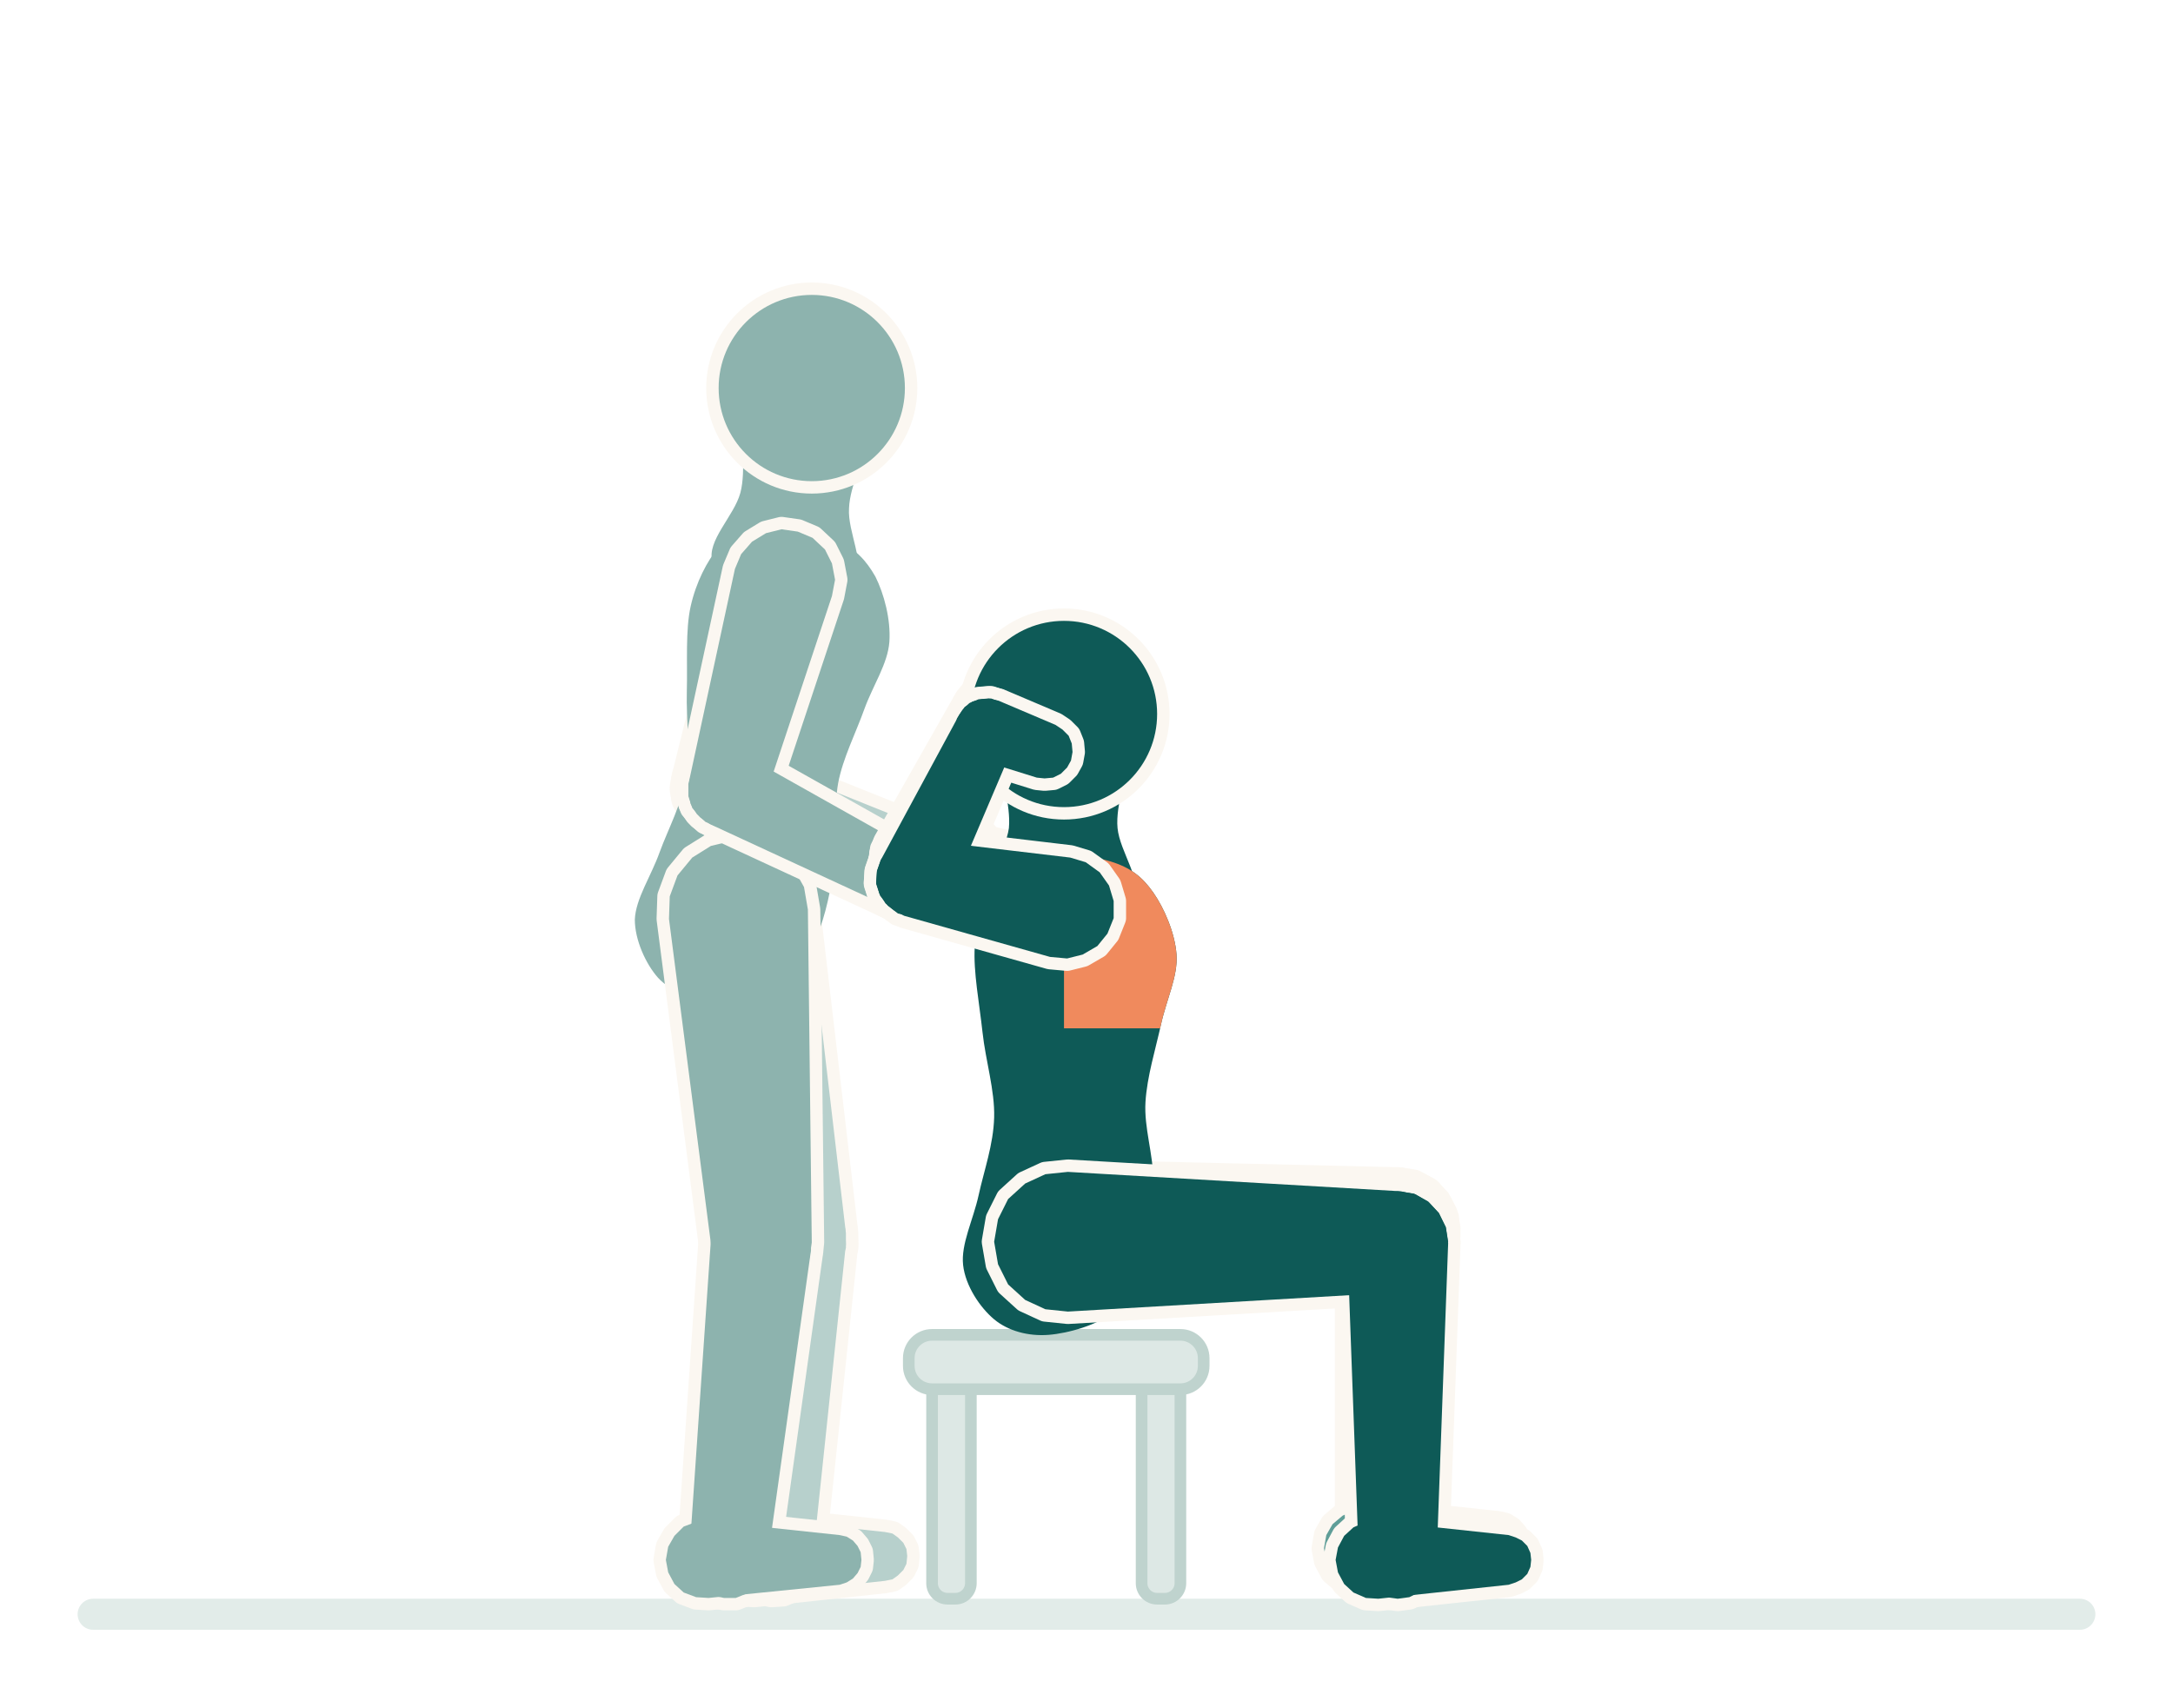
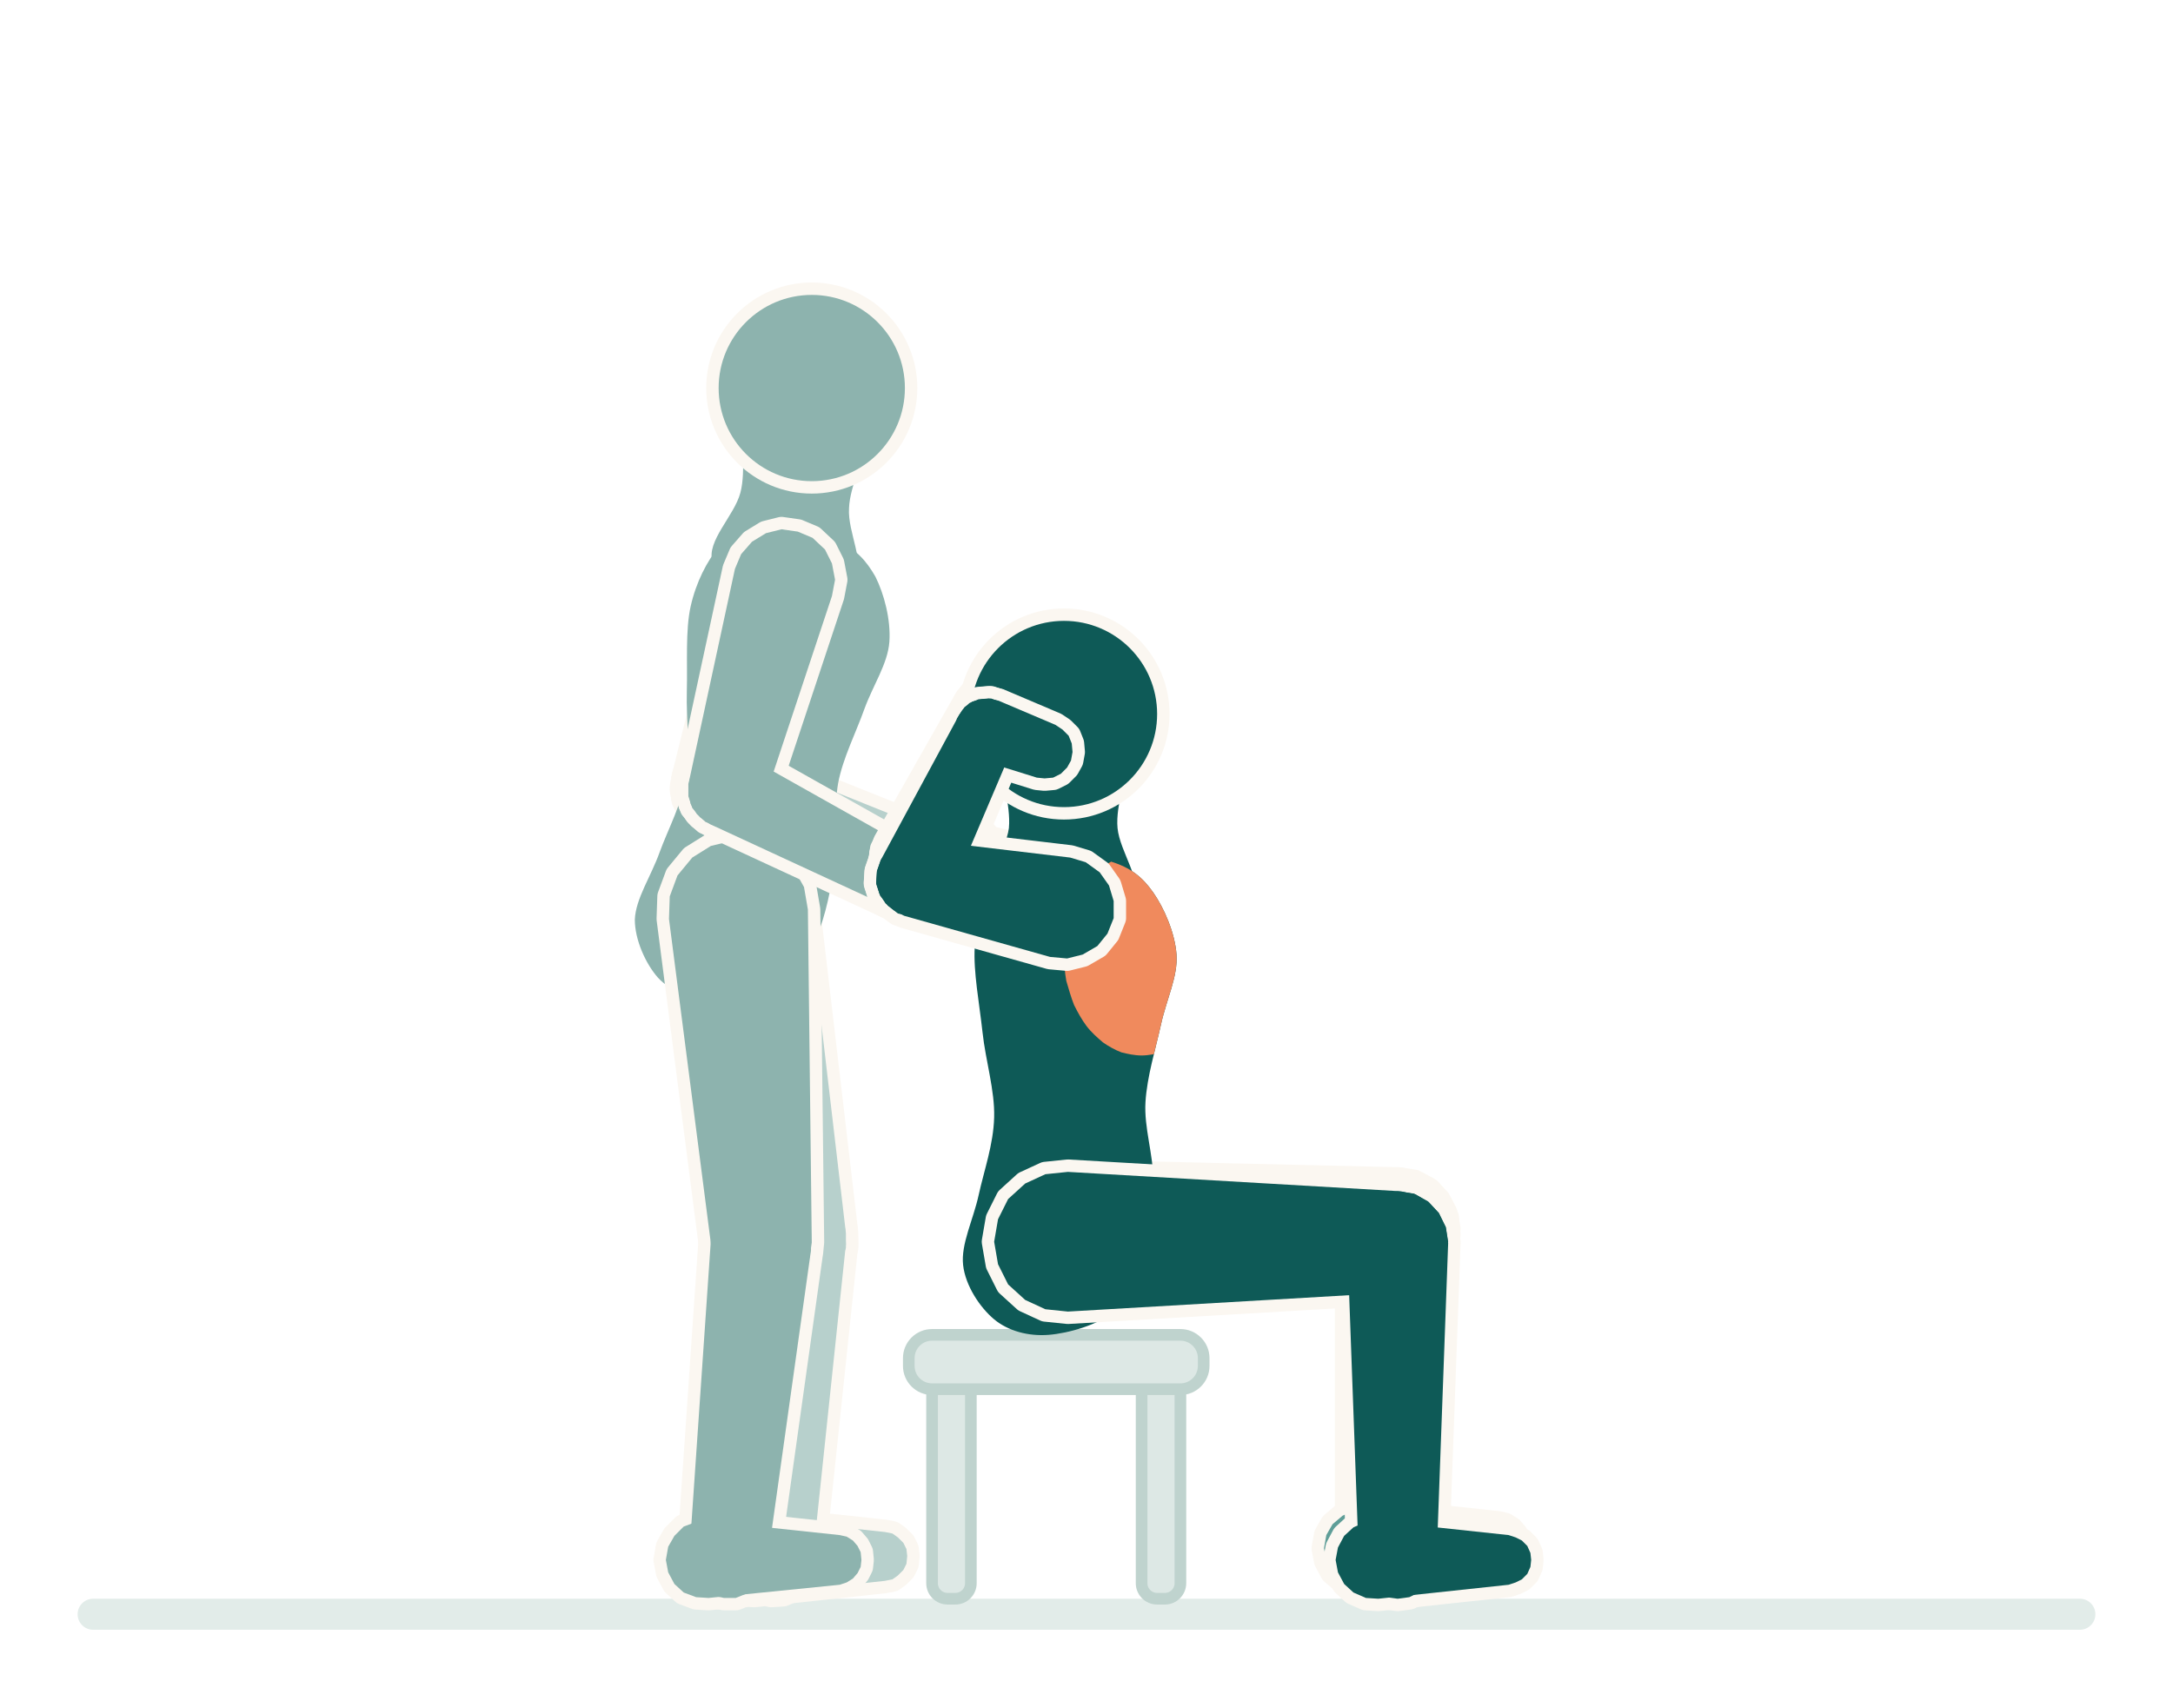
<svg xmlns="http://www.w3.org/2000/svg" viewBox="-137.1 -160 280 220" width="280" height="220">
  <defs>
    <clipPath id="ej-064-torso">
      <path d="M6 -49C8.6 -48.2 10.1 -47 11.5 -45C12.9 -43 14.3 -39.8 14.5 -37C14.7 -34.2 13.2 -31.2 12.5 -28C11.8 -24.8 10.7 -21.3 10.5 -18C10.3 -14.7 11.5 -11.3 11.5 -8C11.5 -4.7 11.3 -0.8 10.5 2C9.7 4.8 8.6 7.3 6.5 9C4.4 10.7 0.6 11.8 -2 12C-4.6 12.2 -7.2 11.5 -9 10C-10.8 8.5 -12.7 5.7 -13 3C-13.3 0.3 -11.7 -2.8 -11 -6C-10.3 -9.2 -9.1 -12.5 -9 -16C-8.9 -19.5 -10.1 -23.3 -10.5 -27C-10.9 -30.7 -11.7 -34.8 -11.5 -38C-11.2 -41.2 -10.2 -44 -9 -46C-7.7 -48 -6.5 -49.5 -4 -50C-1.5 -50.5 3.4 -49.8 6 -49Z" />
    </clipPath>
    <clipPath id="ej-064-cuello">
      <path d="M0 -38C-3.1 -38 -8.3 -41.4 -9.5 -44C-10.7 -46.5 -7.5 -50.2 -7.1 -53.3C-6.8 -56.4 -8.4 -60.1 -7.2 -62.6C-6 -65 -2.4 -68 0 -68C2.4 -68 6.1 -65 7.2 -62.6C8.4 -60.1 6.6 -56.4 6.9 -53.3C7.2 -50.2 10.2 -46.5 9 -44C7.9 -41.4 3.1 -38 0 -38Z" />
    </clipPath>
    <clipPath id="ej-064-c-torso">
      <path d="M12.8 -47.7C15.2 -46.5 16.5 -45.1 17.7 -43C18.8 -40.8 19.7 -37.5 19.5 -34.6C19.3 -31.8 17.4 -29 16.3 -26C15.2 -22.9 13.5 -19.6 12.9 -16.4C12.3 -13.1 13 -9.6 12.5 -6.3C12 -3 11.3 0.8 10.1 3.4C8.9 6.1 7.5 8.5 5.2 9.8C2.9 11.2 -1.1 11.8 -3.7 11.6C-6.2 11.4 -8.7 10.4 -10.3 8.7C-11.9 6.9 -13.3 3.8 -13.3 1.2C-13.2 -1.5 -11.2 -4.4 -10.1 -7.5C-9 -10.5 -7.3 -13.6 -6.7 -17.1C-6.1 -20.6 -6.7 -24.5 -6.6 -28.2C-6.5 -31.9 -6.8 -36.1 -6.1 -39.2C-5.4 -42.3 -4 -45 -2.5 -46.8C-1 -48.6 0.5 -49.9 3 -50.1C5.5 -50.2 10.3 -48.9 12.8 -47.7Z" />
    </clipPath>
    <clipPath id="ej-064-c-cuello">
      <path d="M5.3 -37.6C2.2 -38.1 -2.5 -42.2 -3.3 -44.9C-4.1 -47.6 -0.5 -50.8 0.3 -53.8C1.1 -56.8 0.1 -60.7 1.6 -63C3.1 -65.3 7.1 -67.7 9.5 -67.3C11.8 -67 15 -63.6 15.8 -61C16.6 -58.4 14.4 -54.9 14.3 -51.8C14.1 -48.7 16.5 -44.7 15 -42.3C13.5 -40 8.3 -37.2 5.3 -37.6Z" />
    </clipPath>
  </defs>
  <line x1="-125.1" y1="48" x2="130.9" y2="48" stroke="#E2ECE9" stroke-width="4" stroke-linecap="round" />
  <rect x="-17" y="16" width="5" height="30" rx="2" fill="#DDE8E5" stroke="#BFD3CE" stroke-width="1.5" />
  <rect x="10" y="16" width="5" height="30" rx="2" fill="#DDE8E5" stroke="#BFD3CE" stroke-width="1.5" />
  <rect x="-20" y="12" width="38" height="7" rx="3" fill="#DDE8E5" stroke="#BFD3CE" stroke-width="1.5" />
  <g transform="translate(-42 -42.7)">
    <g>
      <path d="M2.5 -14.1L1.8 -12.8L0.7 -11.7L-0.7 -11L-2.1 -10.8L-3.6 -11L-5 -11.7L-6.1 -12.7L-6.9 -14L-7.2 -15.5L-7 -17L-0.3 -44.1L0.5 -46.1L1.9 -47.6L3.7 -48.7L5.8 -49.1L7.9 -48.8L9.8 -47.9L11.3 -46.4L12.2 -44.5L12.5 -42.4L12.1 -40.4Z" fill="#FBF7F1" stroke="#FBF7F1" stroke-width="3.2" stroke-linejoin="round" />
      <path d="M22.9 -11.1L23.9 -10.5L24.7 -9.6L25.2 -8.5L25.4 -7.2L25.1 -6L24.5 -5L23.7 -4.1L22.6 -3.6L21.4 -3.4L20.2 -3.6L-3.7 -11L-5.1 -11.7L-6.2 -12.9L-7 -14.3L-7.2 -15.9L-6.9 -17.5L-6.1 -18.9L-4.9 -20L-3.5 -20.6L-1.9 -20.8L-0.3 -20.4Z" fill="#FBF7F1" stroke="#FBF7F1" stroke-width="3.2" stroke-linejoin="round" />
      <path d="M29.5 -11L30.6 -10.8L31.6 -10.2L32.3 -9.4L32.8 -8.5L33 -7.4L32.8 -6.3L32.3 -5.3L31.6 -4.5L30.6 -4L29.5 -3.8L21.6 -3.4L20.3 -3.5L19.1 -4.1L18.2 -5L17.6 -6.1L17.4 -7.4L17.6 -8.7L18.2 -9.8L19.1 -10.7L20.3 -11.2L21.6 -11.4Z" fill="#FBF7F1" stroke="#FBF7F1" stroke-width="3.2" stroke-linejoin="round" />
      <path d="M2.5 -14.1L1.8 -12.8L0.7 -11.7L-0.7 -11L-2.1 -10.8L-3.6 -11L-5 -11.7L-6.1 -12.7L-6.9 -14L-7.2 -15.5L-7 -17L-0.3 -44.1L0.5 -46.1L1.9 -47.6L3.7 -48.7L5.8 -49.1L7.9 -48.8L9.8 -47.9L11.3 -46.4L12.2 -44.5L12.5 -42.4L12.1 -40.4Z" fill="#B7D0CC" />
      <path d="M22.9 -11.1L23.9 -10.5L24.7 -9.6L25.2 -8.5L25.4 -7.2L25.1 -6L24.5 -5L23.7 -4.1L22.6 -3.6L21.4 -3.4L20.2 -3.6L-3.7 -11L-5.1 -11.7L-6.2 -12.9L-7 -14.3L-7.2 -15.9L-6.9 -17.5L-6.1 -18.9L-4.9 -20L-3.5 -20.6L-1.9 -20.8L-0.3 -20.4Z" fill="#B7D0CC" />
      <path d="M29.5 -11L30.6 -10.8L31.6 -10.2L32.3 -9.4L32.8 -8.5L33 -7.4L32.8 -6.3L32.3 -5.3L31.6 -4.5L30.6 -4L29.5 -3.8L21.6 -3.4L20.3 -3.5L19.1 -4.1L18.2 -5L17.6 -6.1L17.4 -7.4L17.6 -8.7L18.2 -9.8L19.1 -10.7L20.3 -11.2L21.6 -11.4Z" fill="#B7D0CC" />
    </g>
    <g>
      <path d="M13.9 41.6L13.9 43.5L13.2 45.4L12 47L10.5 48.1L8.6 48.7L6.6 48.8L4.8 48.3L3.1 47.2L1.9 45.7L1.1 43.8L-8.8 2.1L-9 -0.8L-8.2 -3.7L-6.6 -6.1L-4.3 -7.9L-1.6 -8.9L1.4 -8.9L4.1 -8L6.5 -6.3L8.1 -3.9L8.9 -1Z" fill="#FBF7F1" stroke="#FBF7F1" stroke-width="3.2" stroke-linejoin="round" />
      <path d="M9.6 83.8L9.2 85.3L8.4 86.5L7.2 87.5L5.8 88.1L4.3 88.2L2.8 87.9L1.4 87.1L0.4 86L-0.2 84.6L-0.4 83.1L1 42.1L1.4 40.1L2.4 38.3L3.9 36.9L5.8 36.1L7.9 35.9L9.9 36.3L11.7 37.4L13.1 39L13.8 41L13.9 43Z" fill="#FBF7F1" stroke="#FBF7F1" stroke-width="3.2" stroke-linejoin="round" />
      <path d="M18.9 80.1L19.9 80.3L20.6 80.8L21.3 81.5L21.7 82.3L21.8 83.2L21.7 84.2L21.3 85L20.6 85.7L19.9 86.2L18.9 86.4L2.1 88.2L0.5 88.1L-1.1 87.5L-2.3 86.4L-3.1 84.9L-3.4 83.2L-3.1 81.6L-2.3 80.1L-1.1 79L0.5 78.4L2.1 78.3Z" fill="#FBF7F1" stroke="#FBF7F1" stroke-width="3.2" stroke-linejoin="round" />
      <path d="M13.9 41.6L13.9 43.5L13.2 45.4L12 47L10.5 48.1L8.6 48.7L6.6 48.8L4.8 48.3L3.1 47.2L1.9 45.7L1.1 43.8L-8.8 2.1L-9 -0.8L-8.2 -3.7L-6.6 -6.1L-4.3 -7.9L-1.6 -8.9L1.4 -8.9L4.1 -8L6.5 -6.3L8.1 -3.9L8.9 -1Z" fill="#B7D0CC" />
      <path d="M9.6 83.8L9.2 85.3L8.4 86.5L7.2 87.5L5.8 88.1L4.3 88.2L2.8 87.9L1.4 87.1L0.4 86L-0.2 84.6L-0.4 83.1L1 42.1L1.4 40.1L2.4 38.3L3.9 36.9L5.8 36.1L7.9 35.9L9.9 36.3L11.7 37.4L13.1 39L13.8 41L13.9 43Z" fill="#B7D0CC" />
      <path d="M18.9 80.1L19.9 80.3L20.6 80.8L21.3 81.5L21.7 82.3L21.8 83.2L21.7 84.2L21.3 85L20.6 85.7L19.9 86.2L18.9 86.4L2.1 88.2L0.5 88.1L-1.1 87.5L-2.3 86.4L-3.1 84.9L-3.4 83.2L-3.1 81.6L-2.3 80.1L-1.1 79L0.5 78.4L2.1 78.3Z" fill="#B7D0CC" />
    </g>
    <path d="M12.8 -47.7C15.2 -46.5 16.5 -45.1 17.7 -43C18.8 -40.8 19.7 -37.5 19.5 -34.6C19.3 -31.8 17.4 -29 16.3 -26C15.2 -22.9 13.5 -19.6 12.9 -16.4C12.3 -13.1 13 -9.6 12.5 -6.3C12 -3 11.3 0.8 10.1 3.4C8.9 6.1 7.5 8.5 5.2 9.8C2.9 11.2 -1.1 11.8 -3.7 11.6C-6.2 11.4 -8.7 10.4 -10.3 8.7C-11.9 6.9 -13.3 3.8 -13.3 1.2C-13.2 -1.5 -11.2 -4.4 -10.1 -7.5C-9 -10.5 -7.3 -13.6 -6.7 -17.1C-6.1 -20.6 -6.7 -24.5 -6.6 -28.2C-6.5 -31.9 -6.8 -36.1 -6.1 -39.2C-5.4 -42.3 -4 -45 -2.5 -46.8C-1 -48.6 0.5 -49.9 3 -50.1C5.5 -50.2 10.3 -48.9 12.8 -47.7Z" fill="#8DB3AE" />
    <path d="M5.3 -37.6C2.2 -38.1 -2.5 -42.2 -3.3 -44.9C-4.1 -47.6 -0.5 -50.8 0.3 -53.8C1.1 -56.8 0.1 -60.7 1.6 -63C3.1 -65.3 7.1 -67.7 9.5 -67.3C11.8 -67 15 -63.6 15.8 -61C16.6 -58.4 14.4 -54.9 14.3 -51.8C14.1 -48.7 16.5 -44.7 15 -42.3C13.5 -40 8.3 -37.2 5.3 -37.6Z" fill="#8DB3AE" />
    <circle cx="9.5" cy="-67.3" r="12" fill="#8DB3AE" stroke="#FBF7F1" stroke-width="3.2" paint-order="stroke" />
    <g>
      <path d="M9.5 42.8L9.2 44.8L8.4 46.5L7.1 48L5.4 48.9L3.5 49.4L1.5 49.2L-0.3 48.5L-1.8 47.2L-2.9 45.6L-3.4 43.7L-8.9 1.1L-8.8 -1.8L-7.8 -4.5L-5.9 -6.8L-3.5 -8.3L-0.6 -9L2.3 -8.7L4.9 -7.5L7.1 -5.5L8.5 -3L9 -0.1Z" fill="#FBF7F1" stroke="#FBF7F1" stroke-width="3.2" stroke-linejoin="round" />
      <path d="M3.7 84.4L3.2 85.8L2.4 87.1L1.2 88L-0.3 88.6L-1.8 88.6L-3.3 88.3L-4.6 87.4L-5.6 86.3L-6.1 84.9L-6.3 83.3L-3.5 42.5L-3 40.4L-1.9 38.7L-0.3 37.3L1.6 36.5L3.7 36.4L5.7 37L7.4 38.1L8.7 39.8L9.4 41.7L9.4 43.8Z" fill="#FBF7F1" stroke="#FBF7F1" stroke-width="3.2" stroke-linejoin="round" />
      <path d="M13.1 80.5L14 80.7L14.8 81.2L15.4 81.9L15.8 82.7L15.9 83.7L15.8 84.6L15.4 85.4L14.8 86.1L14 86.6L13.1 86.9L-3.8 88.6L-5.4 88.5L-7 87.9L-8.2 86.8L-9 85.3L-9.3 83.7L-9 82L-8.2 80.6L-7 79.4L-5.4 78.8L-3.8 78.7Z" fill="#FBF7F1" stroke="#FBF7F1" stroke-width="3.2" stroke-linejoin="round" />
      <path d="M9.5 42.8L9.2 44.8L8.4 46.5L7.1 48L5.4 48.9L3.5 49.4L1.5 49.2L-0.3 48.5L-1.8 47.2L-2.9 45.6L-3.4 43.7L-8.9 1.1L-8.8 -1.8L-7.8 -4.5L-5.9 -6.8L-3.5 -8.3L-0.6 -9L2.3 -8.7L4.9 -7.5L7.1 -5.5L8.5 -3L9 -0.1Z" fill="#8DB3AE" />
      <path d="M3.7 84.4L3.2 85.8L2.4 87.1L1.2 88L-0.3 88.6L-1.8 88.6L-3.3 88.3L-4.6 87.4L-5.6 86.3L-6.1 84.9L-6.3 83.3L-3.5 42.5L-3 40.4L-1.9 38.7L-0.3 37.3L1.6 36.5L3.7 36.4L5.7 37L7.4 38.1L8.7 39.8L9.4 41.7L9.4 43.8Z" fill="#8DB3AE" />
      <path d="M13.1 80.5L14 80.7L14.8 81.2L15.4 81.9L15.8 82.7L15.9 83.7L15.8 84.6L15.4 85.4L14.8 86.1L14 86.6L13.1 86.9L-3.8 88.6L-5.4 88.5L-7 87.9L-8.2 86.8L-9 85.3L-9.3 83.7L-9 82L-8.2 80.6L-7 79.4L-5.4 78.8L-3.8 78.7Z" fill="#8DB3AE" />
    </g>
    <g>
      <path d="M3.3 -14L2.6 -12.7L1.5 -11.6L0.2 -10.9L-1.3 -10.6L-2.8 -10.8L-4.2 -11.4L-5.3 -12.4L-6.1 -13.7L-6.4 -15.2L-6.3 -16.7L-0.4 -44L0.4 -45.9L1.8 -47.5L3.6 -48.6L5.6 -49.1L7.7 -48.8L9.6 -48L11.2 -46.5L12.1 -44.7L12.5 -42.6L12.1 -40.5Z" fill="#FBF7F1" stroke="#FBF7F1" stroke-width="3.2" stroke-linejoin="round" />
      <path d="M22.7 -7.7L23.7 -6.9L24.4 -5.9L24.7 -4.7L24.7 -3.5L24.3 -2.4L23.6 -1.4L22.6 -0.6L21.5 -0.2L20.3 -0.2L19.1 -0.6L-3.6 -11.1L-4.9 -12L-5.9 -13.2L-6.4 -14.7L-6.4 -16.3L-5.9 -17.9L-5 -19.2L-3.6 -20.1L-2.1 -20.5L-0.5 -20.5L1 -19.9Z" fill="#FBF7F1" stroke="#FBF7F1" stroke-width="3.2" stroke-linejoin="round" />
      <path d="M29 -7.8L30 -7.6L31 -7L31.7 -6.2L32.2 -5.3L32.4 -4.2L32.2 -3.1L31.7 -2.1L31 -1.3L30 -0.8L29 -0.6L21 -0.2L19.7 -0.3L18.5 -0.9L17.6 -1.8L17 -2.9L16.8 -4.2L17 -5.5L17.6 -6.6L18.5 -7.5L19.7 -8L21 -8.2Z" fill="#FBF7F1" stroke="#FBF7F1" stroke-width="3.2" stroke-linejoin="round" />
      <path d="M3.3 -14L2.6 -12.7L1.5 -11.6L0.2 -10.9L-1.3 -10.6L-2.8 -10.8L-4.2 -11.4L-5.3 -12.4L-6.1 -13.7L-6.4 -15.2L-6.3 -16.7L-0.4 -44L0.4 -45.9L1.8 -47.5L3.6 -48.6L5.6 -49.1L7.7 -48.8L9.6 -48L11.2 -46.5L12.1 -44.7L12.5 -42.6L12.1 -40.5Z" fill="#8DB3AE" />
      <path d="M22.7 -7.7L23.7 -6.9L24.4 -5.9L24.7 -4.7L24.7 -3.5L24.3 -2.4L23.6 -1.4L22.6 -0.6L21.5 -0.2L20.3 -0.2L19.1 -0.6L-3.6 -11.1L-4.9 -12L-5.9 -13.2L-6.4 -14.7L-6.4 -16.3L-5.9 -17.9L-5 -19.2L-3.6 -20.1L-2.1 -20.5L-0.5 -20.5L1 -19.9Z" fill="#8DB3AE" />
      <path d="M29 -7.8L30 -7.6L31 -7L31.7 -6.2L32.2 -5.3L32.4 -4.2L32.2 -3.1L31.7 -2.1L31 -1.3L30 -0.8L29 -0.6L21 -0.2L19.7 -0.3L18.5 -0.9L17.6 -1.8L17 -2.9L16.8 -4.2L17 -5.5L17.6 -6.6L18.5 -7.5L19.7 -8L21 -8.2Z" fill="#8DB3AE" />
    </g>
  </g>
  <g>
    <path d="M-20.5 -44.4L-21.8 -45.2L-22.8 -46.3L-23.4 -47.7L-23.6 -49.1L-23.4 -50.6L-22.7 -51.9L-21.7 -53L-20.4 -53.7L-18.9 -54.1L-17.5 -53.9L1.5 -49.3L3.5 -48.5L5.1 -47.1L6.1 -45.2L6.5 -43.1L6.2 -41L5.2 -39.1L3.7 -37.6L1.7 -36.7L-0.4 -36.5L-2.5 -37Z" fill="#FBF7F1" stroke="#FBF7F1" stroke-width="3.2" stroke-linejoin="round" />
    <path d="M-12.5 -70L-11.7 -70.9L-10.7 -71.6L-9.6 -72L-8.3 -71.9L-7.2 -71.6L-6.2 -70.9L-5.5 -69.9L-5.1 -68.7L-5 -67.5L-5.4 -66.4L-14.1 -47L-15 -45.7L-16.2 -44.7L-17.8 -44.1L-19.4 -44.1L-20.9 -44.6L-22.2 -45.6L-23.1 -46.9L-23.6 -48.4L-23.5 -50L-23 -51.5Z" fill="#FBF7F1" stroke="#FBF7F1" stroke-width="3.2" stroke-linejoin="round" />
    <path d="M-0.1 -68.6L0.8 -68L1.6 -67.2L2 -66.2L2.1 -65.1L1.9 -64L1.4 -63.1L0.6 -62.3L-0.4 -61.8L-1.5 -61.7L-2.5 -61.8L-10.2 -64.2L-11.3 -64.8L-12.2 -65.7L-12.8 -66.8L-13 -68.1L-12.8 -69.4L-12.1 -70.5L-11.2 -71.4L-10 -71.9L-8.7 -72L-7.4 -71.7Z" fill="#FBF7F1" stroke="#FBF7F1" stroke-width="3.2" stroke-linejoin="round" />
    <path d="M-20.5 -44.4L-21.8 -45.2L-22.8 -46.3L-23.4 -47.7L-23.6 -49.1L-23.4 -50.6L-22.7 -51.9L-21.7 -53L-20.4 -53.7L-18.9 -54.1L-17.5 -53.9L1.5 -49.3L3.5 -48.5L5.1 -47.1L6.1 -45.2L6.5 -43.1L6.2 -41L5.2 -39.1L3.7 -37.6L1.7 -36.7L-0.4 -36.5L-2.5 -37Z" fill="#5F9E98" />
    <path d="M-12.5 -70L-11.7 -70.9L-10.7 -71.6L-9.6 -72L-8.3 -71.9L-7.2 -71.6L-6.2 -70.9L-5.5 -69.9L-5.1 -68.7L-5 -67.5L-5.4 -66.4L-14.1 -47L-15 -45.7L-16.2 -44.7L-17.8 -44.1L-19.4 -44.1L-20.9 -44.6L-22.2 -45.6L-23.1 -46.9L-23.6 -48.4L-23.5 -50L-23 -51.5Z" fill="#5F9E98" />
    <path d="M-0.1 -68.6L0.8 -68L1.6 -67.2L2 -66.2L2.1 -65.1L1.9 -64L1.4 -63.1L0.6 -62.3L-0.4 -61.8L-1.5 -61.7L-2.5 -61.8L-10.2 -64.2L-11.3 -64.8L-12.2 -65.7L-12.8 -66.8L-13 -68.1L-12.8 -69.4L-12.1 -70.5L-11.2 -71.4L-10 -71.9L-8.7 -72L-7.4 -71.7Z" fill="#5F9E98" />
  </g>
  <g>
    <path d="M43.1 -8L45.1 -7.7L46.8 -6.8L48.2 -5.4L49.1 -3.7L49.5 -1.7L49.2 0.2L48.4 2L47.2 3.5L45.5 4.5L43.6 5L0.8 9L-2.1 8.8L-4.8 7.6L-7 5.7L-8.4 3.2L-9 0.3L-8.6 -2.6L-7.3 -5.2L-5.3 -7.3L-2.7 -8.6L0.2 -9Z" fill="#FBF7F1" stroke="#FBF7F1" stroke-width="3.2" stroke-linejoin="round" />
    <path d="M46.5 39.8L46.2 41.3L45.4 42.6L44.3 43.7L42.9 44.3L41.4 44.5L39.9 44.2L38.5 43.5L37.5 42.4L36.8 41L36.5 39.5L36.5 -1.5L36.8 -3.5L37.8 -5.4L39.3 -6.8L41.1 -7.7L43.2 -8L45.2 -7.6L47.1 -6.6L48.4 -5L49.3 -3.1L49.5 -1Z" fill="#FBF7F1" stroke="#FBF7F1" stroke-width="3.2" stroke-linejoin="round" />
    <path d="M55.9 36.3L56.8 36.5L57.6 37L58.2 37.7L58.6 38.6L58.7 39.5L58.6 40.4L58.2 41.2L57.6 41.9L56.8 42.4L55.9 42.7L39.1 44.4L37.4 44.3L35.9 43.7L34.6 42.6L33.8 41.1L33.5 39.5L33.8 37.8L34.6 36.4L35.9 35.3L37.4 34.6L39.1 34.5Z" fill="#FBF7F1" stroke="#FBF7F1" stroke-width="3.2" stroke-linejoin="round" />
    <path d="M43.1 -8L45.1 -7.7L46.8 -6.8L48.2 -5.4L49.1 -3.7L49.5 -1.7L49.2 0.2L48.4 2L47.2 3.5L45.5 4.5L43.6 5L0.8 9L-2.1 8.8L-4.8 7.6L-7 5.7L-8.4 3.2L-9 0.3L-8.6 -2.6L-7.3 -5.2L-5.3 -7.3L-2.7 -8.6L0.2 -9Z" fill="#5F9E98" />
    <path d="M46.5 39.8L46.2 41.3L45.4 42.6L44.3 43.7L42.9 44.3L41.4 44.5L39.9 44.2L38.5 43.5L37.5 42.4L36.8 41L36.5 39.5L36.5 -1.5L36.8 -3.5L37.8 -5.4L39.3 -6.8L41.1 -7.7L43.2 -8L45.2 -7.6L47.1 -6.6L48.4 -5L49.3 -3.1L49.5 -1Z" fill="#5F9E98" />
    <path d="M55.9 36.3L56.8 36.5L57.6 37L58.2 37.7L58.6 38.6L58.7 39.5L58.6 40.4L58.2 41.2L57.6 41.9L56.8 42.4L55.9 42.7L39.1 44.4L37.4 44.3L35.9 43.7L34.6 42.6L33.8 41.1L33.5 39.5L33.8 37.8L34.6 36.4L35.9 35.3L37.4 34.6L39.1 34.5Z" fill="#5F9E98" />
  </g>
  <path d="M6 -49C8.6 -48.2 10.1 -47 11.5 -45C12.9 -43 14.3 -39.8 14.5 -37C14.7 -34.2 13.2 -31.2 12.5 -28C11.8 -24.8 10.7 -21.3 10.5 -18C10.3 -14.7 11.5 -11.3 11.5 -8C11.5 -4.7 11.3 -0.8 10.5 2C9.7 4.8 8.6 7.3 6.5 9C4.4 10.7 0.6 11.8 -2 12C-4.6 12.2 -7.2 11.5 -9 10C-10.8 8.5 -12.7 5.7 -13 3C-13.3 0.3 -11.7 -2.8 -11 -6C-10.3 -9.2 -9.1 -12.5 -9 -16C-8.9 -19.5 -10.1 -23.3 -10.5 -27C-10.9 -30.7 -11.7 -34.8 -11.5 -38C-11.2 -41.2 -10.2 -44 -9 -46C-7.7 -48 -6.5 -49.5 -4 -50C-1.5 -50.5 3.4 -49.8 6 -49Z" fill="#0E5A57" />
  <path d="M0 -38C-3.1 -38 -8.3 -41.4 -9.5 -44C-10.7 -46.5 -7.5 -50.2 -7.1 -53.3C-6.8 -56.4 -8.4 -60.1 -7.2 -62.6C-6 -65 -2.4 -68 0 -68C2.4 -68 6.1 -65 7.2 -62.6C8.4 -60.1 6.6 -56.4 6.9 -53.3C7.2 -50.2 10.2 -46.5 9 -44C7.9 -41.4 3.1 -38 0 -38Z" fill="#0E5A57" />
-   <path d="M0 -27.5L0 -55L40 -55L40 -27.5Z" fill="#F08A5D" clip-path="url(#ej-064-torso)" />
+   <path d="M10 -50C10.9 -50 11.8 -49.8 12.6 -49.6C13.4 -49.3 14.3 -48.8 15 -48.3C15.7 -47.7 16.5 -47 17.1 -46.2C17.7 -45.4 18.2 -44.5 18.7 -43.5C19.1 -42.5 19.4 -41.4 19.7 -40.4C19.9 -39.3 20 -38.1 20 -37C20 -35.9 19.9 -34.7 19.7 -33.6C19.4 -32.6 19.1 -31.5 18.7 -30.5C18.2 -29.5 17.7 -28.6 17.1 -27.8C16.5 -27 15.7 -26.3 15 -25.7C14.3 -25.2 13.4 -24.7 12.6 -24.4C11.8 -24.2 10.9 -24 10 -24C9.1 -24 8.2 -24.2 7.4 -24.4C6.6 -24.7 5.7 -25.2 5 -25.7C4.3 -26.3 3.5 -27 2.9 -27.8C2.3 -28.6 1.8 -29.5 1.3 -30.5C0.9 -31.5 0.6 -32.6 0.3 -33.6C0.1 -34.7 0 -35.9 0 -37C0 -38.1 0.1 -39.3 0.3 -40.4C0.6 -41.4 0.9 -42.5 1.3 -43.5C1.8 -44.5 2.3 -45.4 2.9 -46.2C3.5 -47 4.3 -47.7 5 -48.3C5.7 -48.8 6.6 -49.3 7.4 -49.6C8.2 -49.8 9.1 -50 10 -50Z" fill="#F08A5D" clip-path="url(#ej-064-torso)" />
  <circle cx="0" cy="-68" r="12" fill="#0E5A57" stroke="#FBF7F1" stroke-width="3.2" paint-order="stroke" />
  <g>
    <path d="M43.4 -6.5L45.3 -6.1L47 -5.1L48.3 -3.7L49.2 -1.9L49.5 0L49.2 1.9L48.3 3.7L47 5.1L45.3 6.1L43.4 6.5L0.5 9L-2.4 8.7L-5 7.5L-7.2 5.5L-8.5 2.9L-9 0L-8.5 -2.9L-7.2 -5.5L-5 -7.5L-2.4 -8.7L0.5 -9Z" fill="#FBF7F1" stroke="#FBF7F1" stroke-width="3.2" stroke-linejoin="round" />
    <path d="M48 41.2L47.7 42.7L47 44L45.9 45.1L44.5 45.8L43 46L41.5 45.8L40.1 45.1L39 44L38.3 42.7L38 41.2L36.5 0.2L36.8 -1.8L37.7 -3.7L39.1 -5.2L40.9 -6.2L43 -6.5L45.1 -6.2L46.9 -5.2L48.3 -3.7L49.2 -1.8L49.5 0.2Z" fill="#FBF7F1" stroke="#FBF7F1" stroke-width="3.2" stroke-linejoin="round" />
    <path d="M57.3 37.8L58.2 38.1L59 38.5L59.7 39.2L60.1 40.1L60.2 41L60.1 41.9L59.7 42.8L59 43.5L58.2 43.9L57.3 44.2L40.5 46L38.9 45.9L37.3 45.2L36.1 44.1L35.3 42.6L35 41L35.3 39.4L36.1 37.9L37.3 36.8L38.9 36.1L40.5 36Z" fill="#FBF7F1" stroke="#FBF7F1" stroke-width="3.2" stroke-linejoin="round" />
    <path d="M43.4 -6.5L45.3 -6.1L47 -5.1L48.3 -3.7L49.2 -1.9L49.5 0L49.2 1.9L48.3 3.7L47 5.1L45.3 6.1L43.4 6.5L0.5 9L-2.4 8.7L-5 7.5L-7.2 5.5L-8.5 2.9L-9 0L-8.5 -2.9L-7.2 -5.5L-5 -7.5L-2.4 -8.7L0.5 -9Z" fill="#0E5A57" />
    <path d="M48 41.2L47.7 42.7L47 44L45.9 45.1L44.5 45.8L43 46L41.5 45.8L40.1 45.1L39 44L38.3 42.7L38 41.2L36.5 0.2L36.8 -1.8L37.7 -3.7L39.1 -5.2L40.9 -6.2L43 -6.5L45.1 -6.2L46.9 -5.2L48.3 -3.7L49.2 -1.8L49.5 0.2Z" fill="#0E5A57" />
    <path d="M57.3 37.8L58.2 38.1L59 38.5L59.7 39.2L60.1 40.1L60.2 41L60.1 41.9L59.7 42.8L59 43.5L58.2 43.9L57.3 44.2L40.5 46L38.9 45.9L37.3 45.2L36.1 44.1L35.3 42.6L35 41L35.3 39.4L36.1 37.9L37.3 36.8L38.9 36.1L40.5 36Z" fill="#0E5A57" />
  </g>
  <g>
    <path d="M-20.6 -42L-21.9 -42.7L-23 -43.6L-23.8 -44.9L-24.2 -46.3L-24.1 -47.8L-23.6 -49.2L-22.7 -50.4L-21.5 -51.3L-20.1 -51.8L-18.6 -51.8L0.8 -49.5L2.8 -48.9L4.6 -47.6L5.8 -45.9L6.4 -43.9L6.4 -41.7L5.6 -39.7L4.3 -38.1L2.4 -37L0.4 -36.5L-1.8 -36.7Z" fill="#FBF7F1" stroke="#FBF7F1" stroke-width="3.2" stroke-linejoin="round" />
    <path d="M-13.5 -67.9L-12.8 -68.9L-11.8 -69.6L-10.6 -69.9L-9.4 -70L-8.3 -69.6L-7.3 -68.9L-6.5 -68L-6.1 -66.8L-6 -65.6L-6.3 -64.4L-14.6 -44.9L-15.5 -43.5L-16.7 -42.5L-18.2 -42L-19.8 -41.9L-21.4 -42.3L-22.7 -43.3L-23.7 -44.6L-24.2 -46.1L-24.1 -47.7L-23.6 -49.2Z" fill="#FBF7F1" stroke="#FBF7F1" stroke-width="3.2" stroke-linejoin="round" />
    <path d="M-1.1 -66.6L-0.2 -66L0.6 -65.2L1 -64.2L1.1 -63.1L0.9 -62L0.4 -61.1L-0.4 -60.3L-1.4 -59.8L-2.5 -59.7L-3.5 -59.8L-11.2 -62.2L-12.3 -62.8L-13.2 -63.7L-13.8 -64.8L-14 -66.1L-13.8 -67.4L-13.1 -68.5L-12.2 -69.4L-11 -69.9L-9.7 -70L-8.4 -69.7Z" fill="#FBF7F1" stroke="#FBF7F1" stroke-width="3.2" stroke-linejoin="round" />
    <path d="M-20.6 -42L-21.9 -42.7L-23 -43.6L-23.8 -44.9L-24.2 -46.3L-24.1 -47.8L-23.6 -49.2L-22.7 -50.4L-21.5 -51.3L-20.1 -51.8L-18.6 -51.8L0.8 -49.5L2.8 -48.9L4.6 -47.6L5.8 -45.9L6.4 -43.9L6.4 -41.7L5.6 -39.7L4.3 -38.1L2.4 -37L0.4 -36.5L-1.8 -36.7Z" fill="#0E5A57" />
    <path d="M-13.5 -67.9L-12.8 -68.9L-11.8 -69.6L-10.6 -69.9L-9.4 -70L-8.3 -69.6L-7.3 -68.9L-6.5 -68L-6.1 -66.8L-6 -65.6L-6.3 -64.4L-14.6 -44.9L-15.5 -43.5L-16.7 -42.5L-18.2 -42L-19.8 -41.9L-21.4 -42.3L-22.7 -43.3L-23.7 -44.6L-24.2 -46.1L-24.1 -47.7L-23.6 -49.2Z" fill="#0E5A57" />
    <path d="M-1.1 -66.6L-0.2 -66L0.6 -65.2L1 -64.2L1.1 -63.1L0.9 -62L0.4 -61.1L-0.4 -60.3L-1.4 -59.8L-2.5 -59.7L-3.5 -59.8L-11.2 -62.2L-12.3 -62.8L-13.2 -63.7L-13.8 -64.8L-14 -66.1L-13.8 -67.4L-13.1 -68.5L-12.2 -69.4L-11 -69.9L-9.7 -70L-8.4 -69.7Z" fill="#0E5A57" />
  </g>
</svg>
